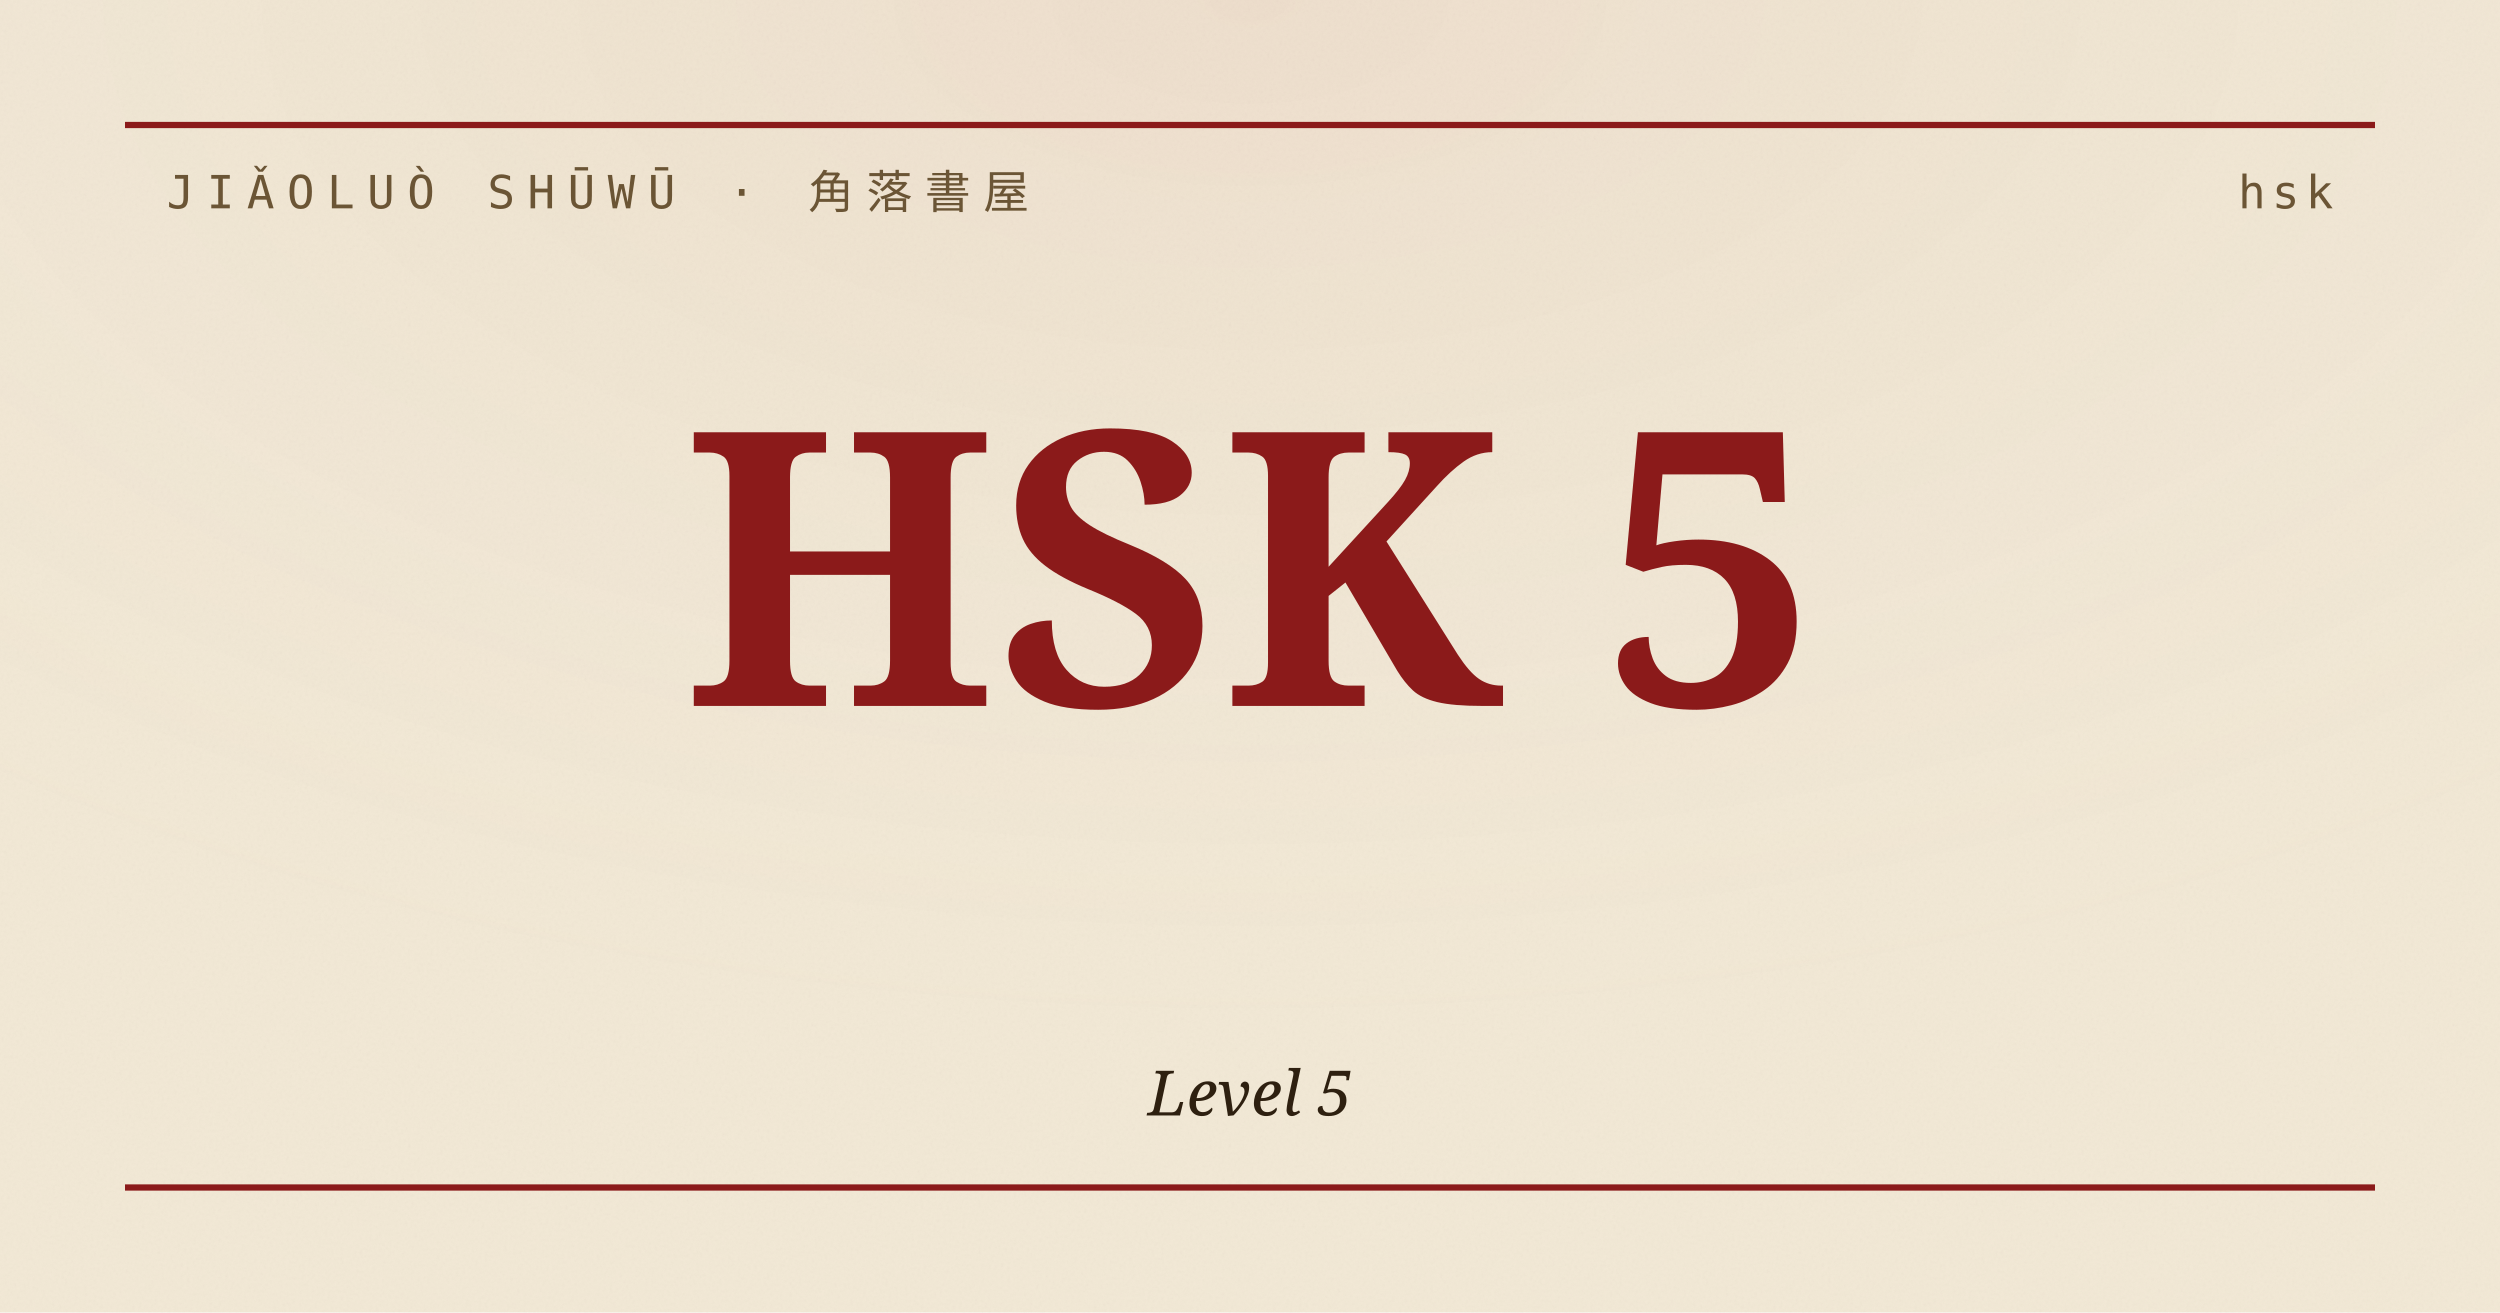
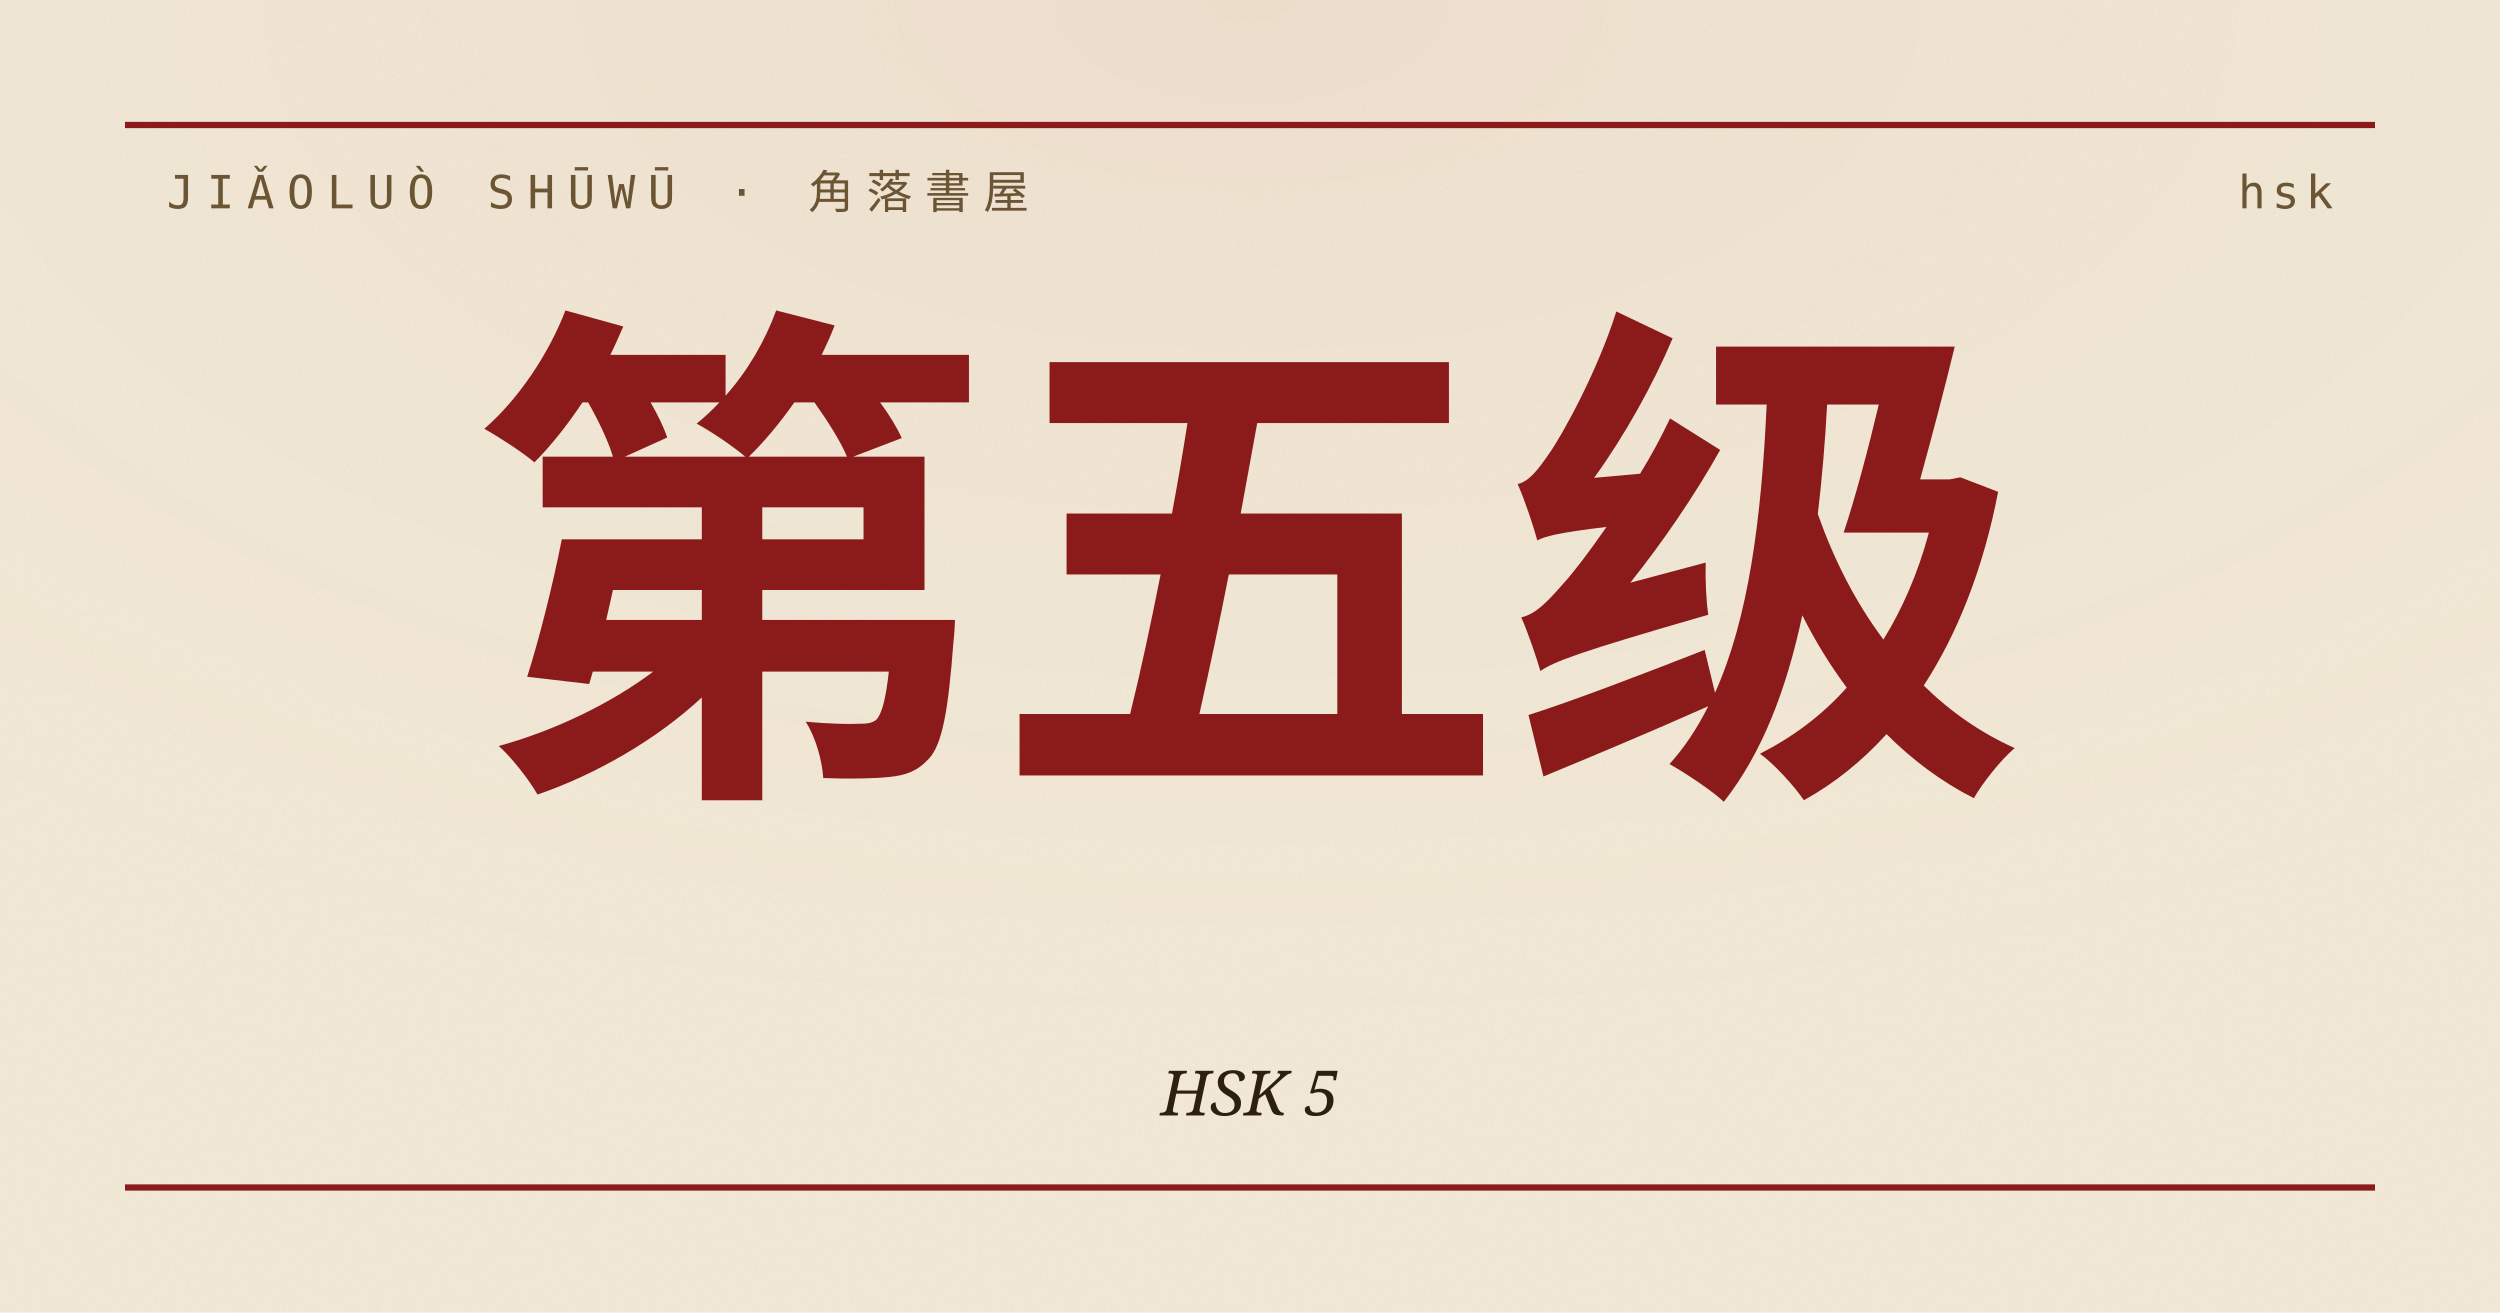
<svg xmlns="http://www.w3.org/2000/svg" viewBox="0 0 1200 630" width="1200" height="630">
  <defs>
    <filter id="paper">
      <feTurbulence type="fractalNoise" baseFrequency="0.65" numOctaves="5" stitchTiles="stitch" />
      <feColorMatrix type="saturate" values="0" />
    </filter>
    <radialGradient id="vignette" cx="50%" cy="0%" r="80%">
      <stop offset="0%" stop-color="#8b1a1a" stop-opacity="0.05" />
      <stop offset="100%" stop-color="#f2e8d5" stop-opacity="0" />
    </radialGradient>
  </defs>
  <rect width="1200" height="630" fill="#f2e8d5" />
  <rect width="1200" height="630" fill="url(#vignette)" />
  <rect width="1200" height="630" filter="url(#paper)" opacity="0.06" />
  <line x1="60" y1="60" x2="1140" y2="60" stroke="#8b1a1a" stroke-width="3" />
  <line x1="60" y1="570" x2="1140" y2="570" stroke="#8b1a1a" stroke-width="3" />
  <text x="80" y="100" font-family="Inconsolata, monospace" font-size="22" letter-spacing="6" fill="#6b5535" text-transform="uppercase">JIǍOLUÒ SHŪWŪ · 角落書屋</text>
  <text x="1120" y="100" font-family="Inconsolata, monospace" font-size="22" letter-spacing="3" fill="#6b5535" text-anchor="end">hsk</text>
-   <text x="600" y="275" font-family="Noto Serif SC, serif" font-size="184" font-weight="700" fill="#8b1a1a" text-anchor="middle" dominant-baseline="middle">HSK 5</text>
-   <text x="600" y="525" font-family="EB Garamond, Georgia, serif" font-style="italic" font-size="30" fill="#2e2010" text-anchor="middle" dominant-baseline="middle">Level 5</text>
+   <text x="600" y="275" font-family="Noto Serif SC, serif" font-size="248" font-weight="700" fill="#8b1a1a" text-anchor="middle" dominant-baseline="middle">第五级</text>
+   <text x="600" y="525" font-family="EB Garamond, Georgia, serif" font-style="italic" font-size="30" fill="#2e2010" text-anchor="middle" dominant-baseline="middle">HSK 5</text>
</svg>
